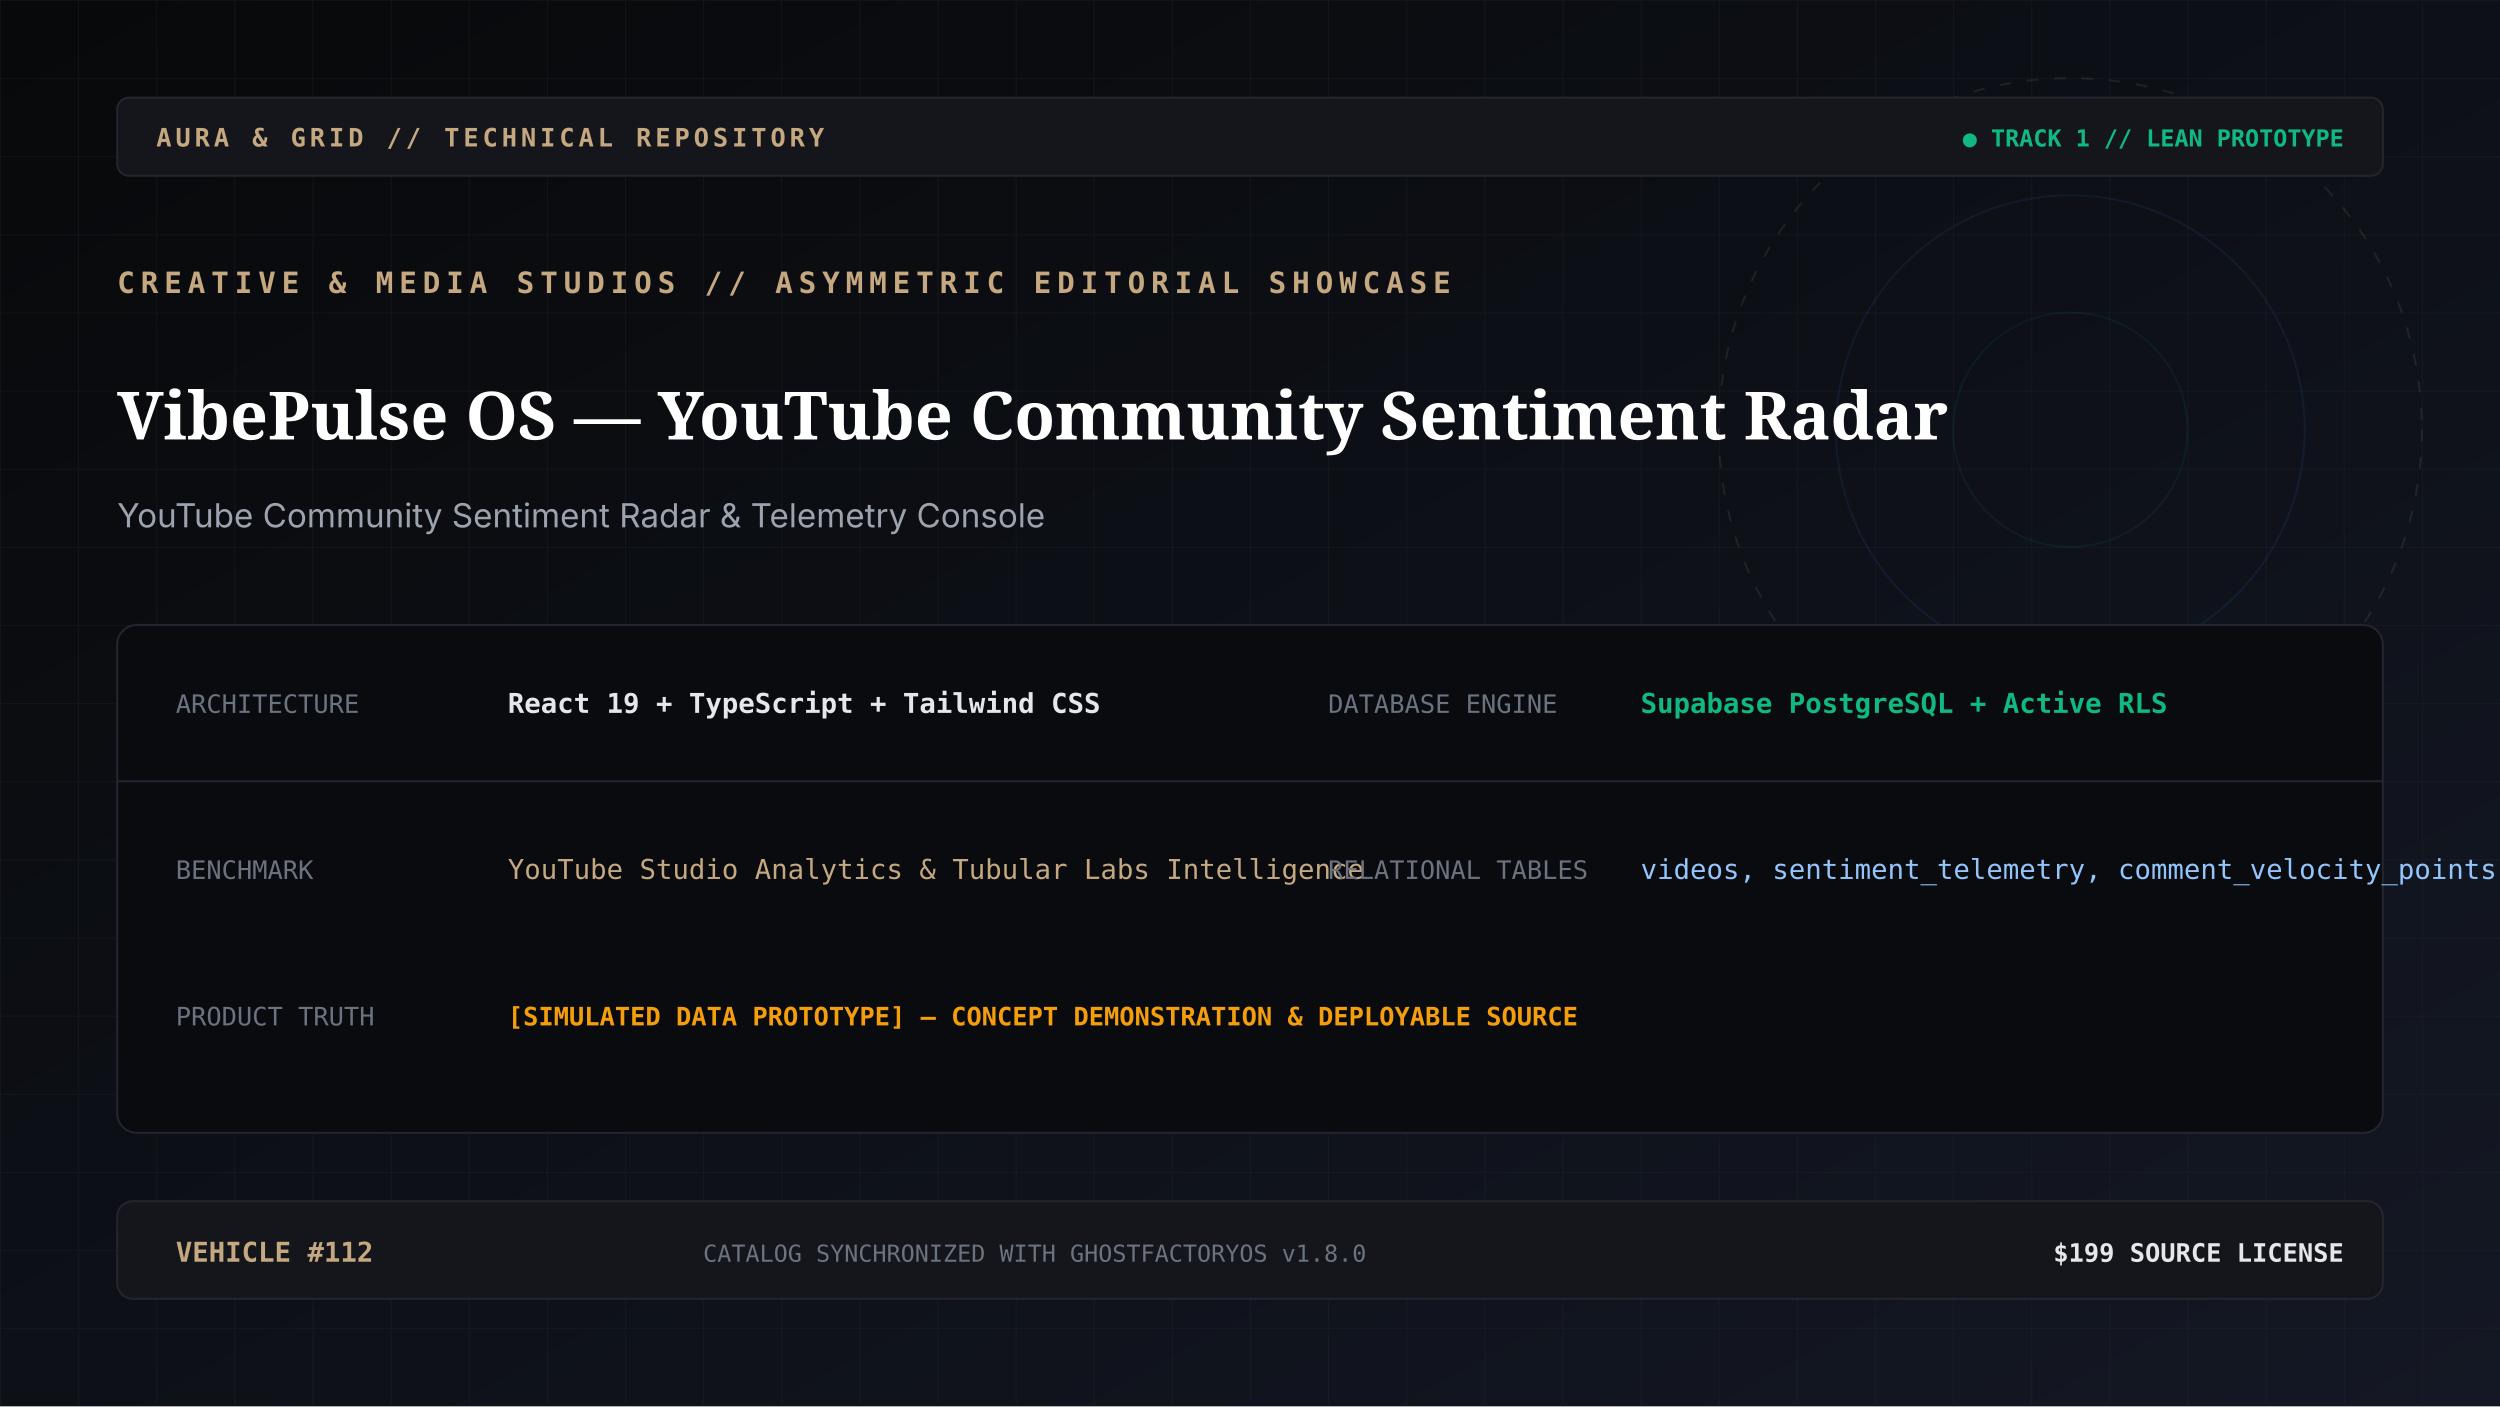
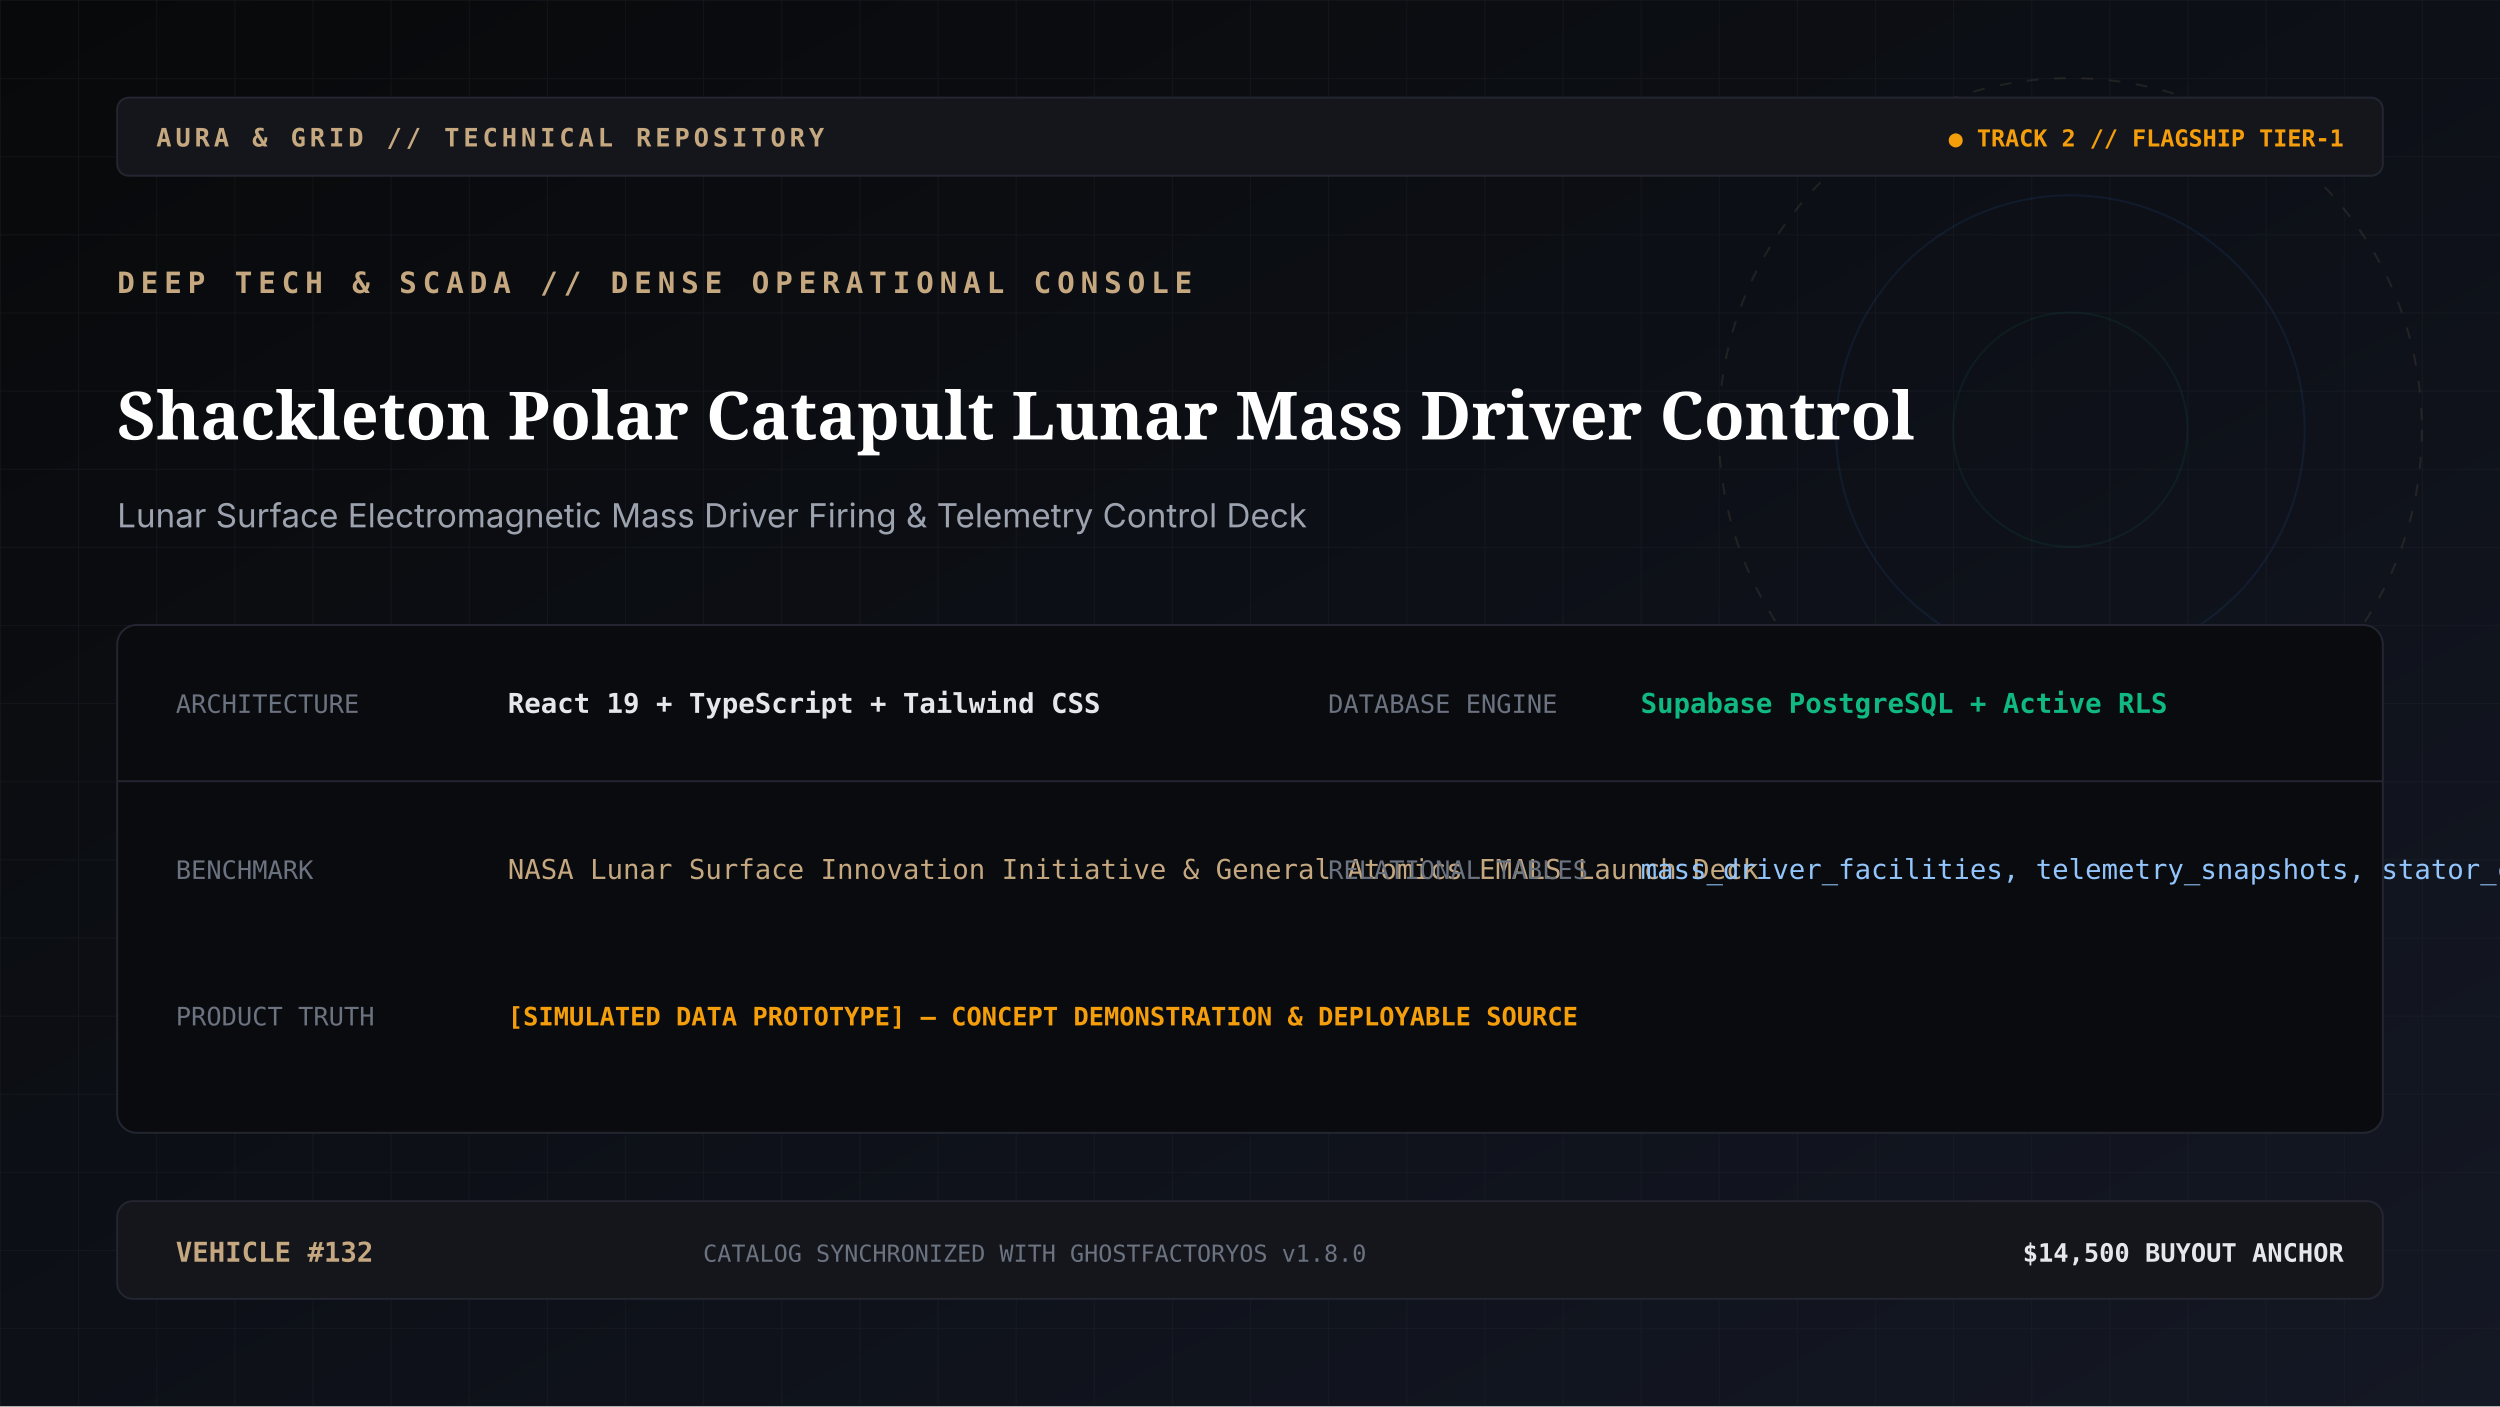
<svg xmlns="http://www.w3.org/2000/svg" width="1280" height="720" viewBox="0 0 1280 720">
  <defs>
-     <linearGradient id="bg-112" x1="0%" y1="0%" x2="100%" y2="100%">
+     <linearGradient id="bg-132" x1="0%" y1="0%" x2="100%" y2="100%">
      <stop offset="0%" stop-color="#08090A" />
      <stop offset="50%" stop-color="#0D1017" />
      <stop offset="100%" stop-color="#141824" />
    </linearGradient>
-     <pattern id="grid-112" width="40" height="40" patternUnits="userSpaceOnUse">
+     <pattern id="grid-132" width="40" height="40" patternUnits="userSpaceOnUse">
      <path d="M 40 0 L 0 0 0 40" fill="none" stroke="#232630" stroke-width="0.75" stroke-opacity="0.45" />
    </pattern>
  </defs>
-   <rect width="1280" height="720" fill="url(#bg-112)" />
-   <rect width="1280" height="720" fill="url(#grid-112)" />
+   <rect width="1280" height="720" fill="url(#bg-132)" />
+   <rect width="1280" height="720" fill="url(#grid-132)" />
  <circle cx="1060" cy="220" r="180" fill="none" stroke="#C5A880" stroke-width="1" stroke-opacity="0.12" stroke-dasharray="6 8" />
  <circle cx="1060" cy="220" r="120" fill="none" stroke="#3B82F6" stroke-width="1" stroke-opacity="0.1" />
  <circle cx="1060" cy="220" r="60" fill="none" stroke="#10B981" stroke-width="1" stroke-opacity="0.08" />
  <rect x="60" y="50" width="1160" height="40" fill="#14161C" rx="6" stroke="#232630" stroke-width="1" />
  <text x="80" y="75" fill="#C5A880" font-family="'JetBrains Mono', monospace" font-size="13" font-weight="600" letter-spacing="2">AURA &amp; GRID // TECHNICAL REPOSITORY</text>
-   <text x="1200" y="75" text-anchor="end" fill="#10B981" font-family="'JetBrains Mono', monospace" font-size="12" font-weight="bold">● TRACK 1 // LEAN PROTOTYPE</text>
-   <text x="60" y="150" fill="#C5A880" font-family="'JetBrains Mono', monospace" font-size="15" font-weight="bold" letter-spacing="3">CREATIVE &amp; MEDIA STUDIOS // ASYMMETRIC EDITORIAL SHOWCASE</text>
-   <text x="60" y="225" fill="#FFFFFF" font-family="'Playfair Display', Georgia, serif" font-size="34" font-weight="bold">VibePulse OS — YouTube Community Sentiment Radar</text>
-   <text x="60" y="270" fill="#9CA3AF" font-family="'Inter', sans-serif" font-size="17">YouTube Community Sentiment Radar &amp; Telemetry Console</text>
+   <text x="1200" y="75" text-anchor="end" fill="#F59E0B" font-family="'JetBrains Mono', monospace" font-size="12" font-weight="bold">● TRACK 2 // FLAGSHIP TIER-1</text>
+   <text x="60" y="150" fill="#C5A880" font-family="'JetBrains Mono', monospace" font-size="15" font-weight="bold" letter-spacing="3">DEEP TECH &amp; SCADA // DENSE OPERATIONAL CONSOLE</text>
+   <text x="60" y="225" fill="#FFFFFF" font-family="'Playfair Display', Georgia, serif" font-size="34" font-weight="bold">Shackleton Polar Catapult Lunar Mass Driver Control</text>
+   <text x="60" y="270" fill="#9CA3AF" font-family="'Inter', sans-serif" font-size="17">Lunar Surface Electromagnetic Mass Driver Firing &amp; Telemetry Control Deck</text>
  <rect x="60" y="320" width="1160" height="260" fill="#090B0E" rx="10" stroke="#232630" stroke-width="1" />
  <line x1="60" y1="400" x2="1220" y2="400" stroke="#232630" stroke-width="1" />
  <text x="90" y="365" fill="#6B7280" font-family="'JetBrains Mono', monospace" font-size="13">ARCHITECTURE</text>
  <text x="260" y="365" fill="#E5E7EB" font-family="'JetBrains Mono', monospace" font-size="14" font-weight="bold">React 19 + TypeScript + Tailwind CSS</text>
  <text x="680" y="365" fill="#6B7280" font-family="'JetBrains Mono', monospace" font-size="13">DATABASE ENGINE</text>
  <text x="840" y="365" fill="#10B981" font-family="'JetBrains Mono', monospace" font-size="14" font-weight="bold">Supabase PostgreSQL + Active RLS</text>
  <text x="90" y="450" fill="#6B7280" font-family="'JetBrains Mono', monospace" font-size="13">BENCHMARK</text>
-   <text x="260" y="450" fill="#C5A880" font-family="'JetBrains Mono', monospace" font-size="14">YouTube Studio Analytics &amp; Tubular Labs Intelligence</text>
+   <text x="260" y="450" fill="#C5A880" font-family="'JetBrains Mono', monospace" font-size="14">NASA Lunar Surface Innovation Initiative &amp; General Atomics EMALS Launch Deck</text>
  <text x="680" y="450" fill="#6B7280" font-family="'JetBrains Mono', monospace" font-size="13">RELATIONAL TABLES</text>
-   <text x="840" y="450" fill="#93C5FD" font-family="'JetBrains Mono', monospace" font-size="14">videos, sentiment_telemetry, comment_velocity_points, mined_comments</text>
+   <text x="840" y="450" fill="#93C5FD" font-family="'JetBrains Mono', monospace" font-size="14">mass_driver_facilities, telemetry_snapshots, stator_coil_stages, payload_manifest</text>
  <text x="90" y="525" fill="#6B7280" font-family="'JetBrains Mono', monospace" font-size="13">PRODUCT TRUTH</text>
  <text x="260" y="525" fill="#F59E0B" font-family="'JetBrains Mono', monospace" font-size="13" font-weight="600">[SIMULATED DATA PROTOTYPE] — CONCEPT DEMONSTRATION &amp; DEPLOYABLE SOURCE</text>
  <rect x="60" y="615" width="1160" height="50" fill="#14161C" rx="8" stroke="#232630" stroke-width="1" />
-   <text x="90" y="646" fill="#C5A880" font-family="'JetBrains Mono', monospace" font-size="14" font-weight="bold">VEHICLE #112</text>
+   <text x="90" y="646" fill="#C5A880" font-family="'JetBrains Mono', monospace" font-size="14" font-weight="bold">VEHICLE #132</text>
  <text x="360" y="646" fill="#6B7280" font-family="'JetBrains Mono', monospace" font-size="12">CATALOG SYNCHRONIZED WITH GHOSTFACTORYOS v1.8.0</text>
-   <text x="1200" y="646" text-anchor="end" fill="#E5E7EB" font-family="'JetBrains Mono', monospace" font-size="13" font-weight="bold">$199 SOURCE LICENSE</text>
+   <text x="1200" y="646" text-anchor="end" fill="#E5E7EB" font-family="'JetBrains Mono', monospace" font-size="13" font-weight="bold">$14,500 BUYOUT ANCHOR</text>
</svg>
